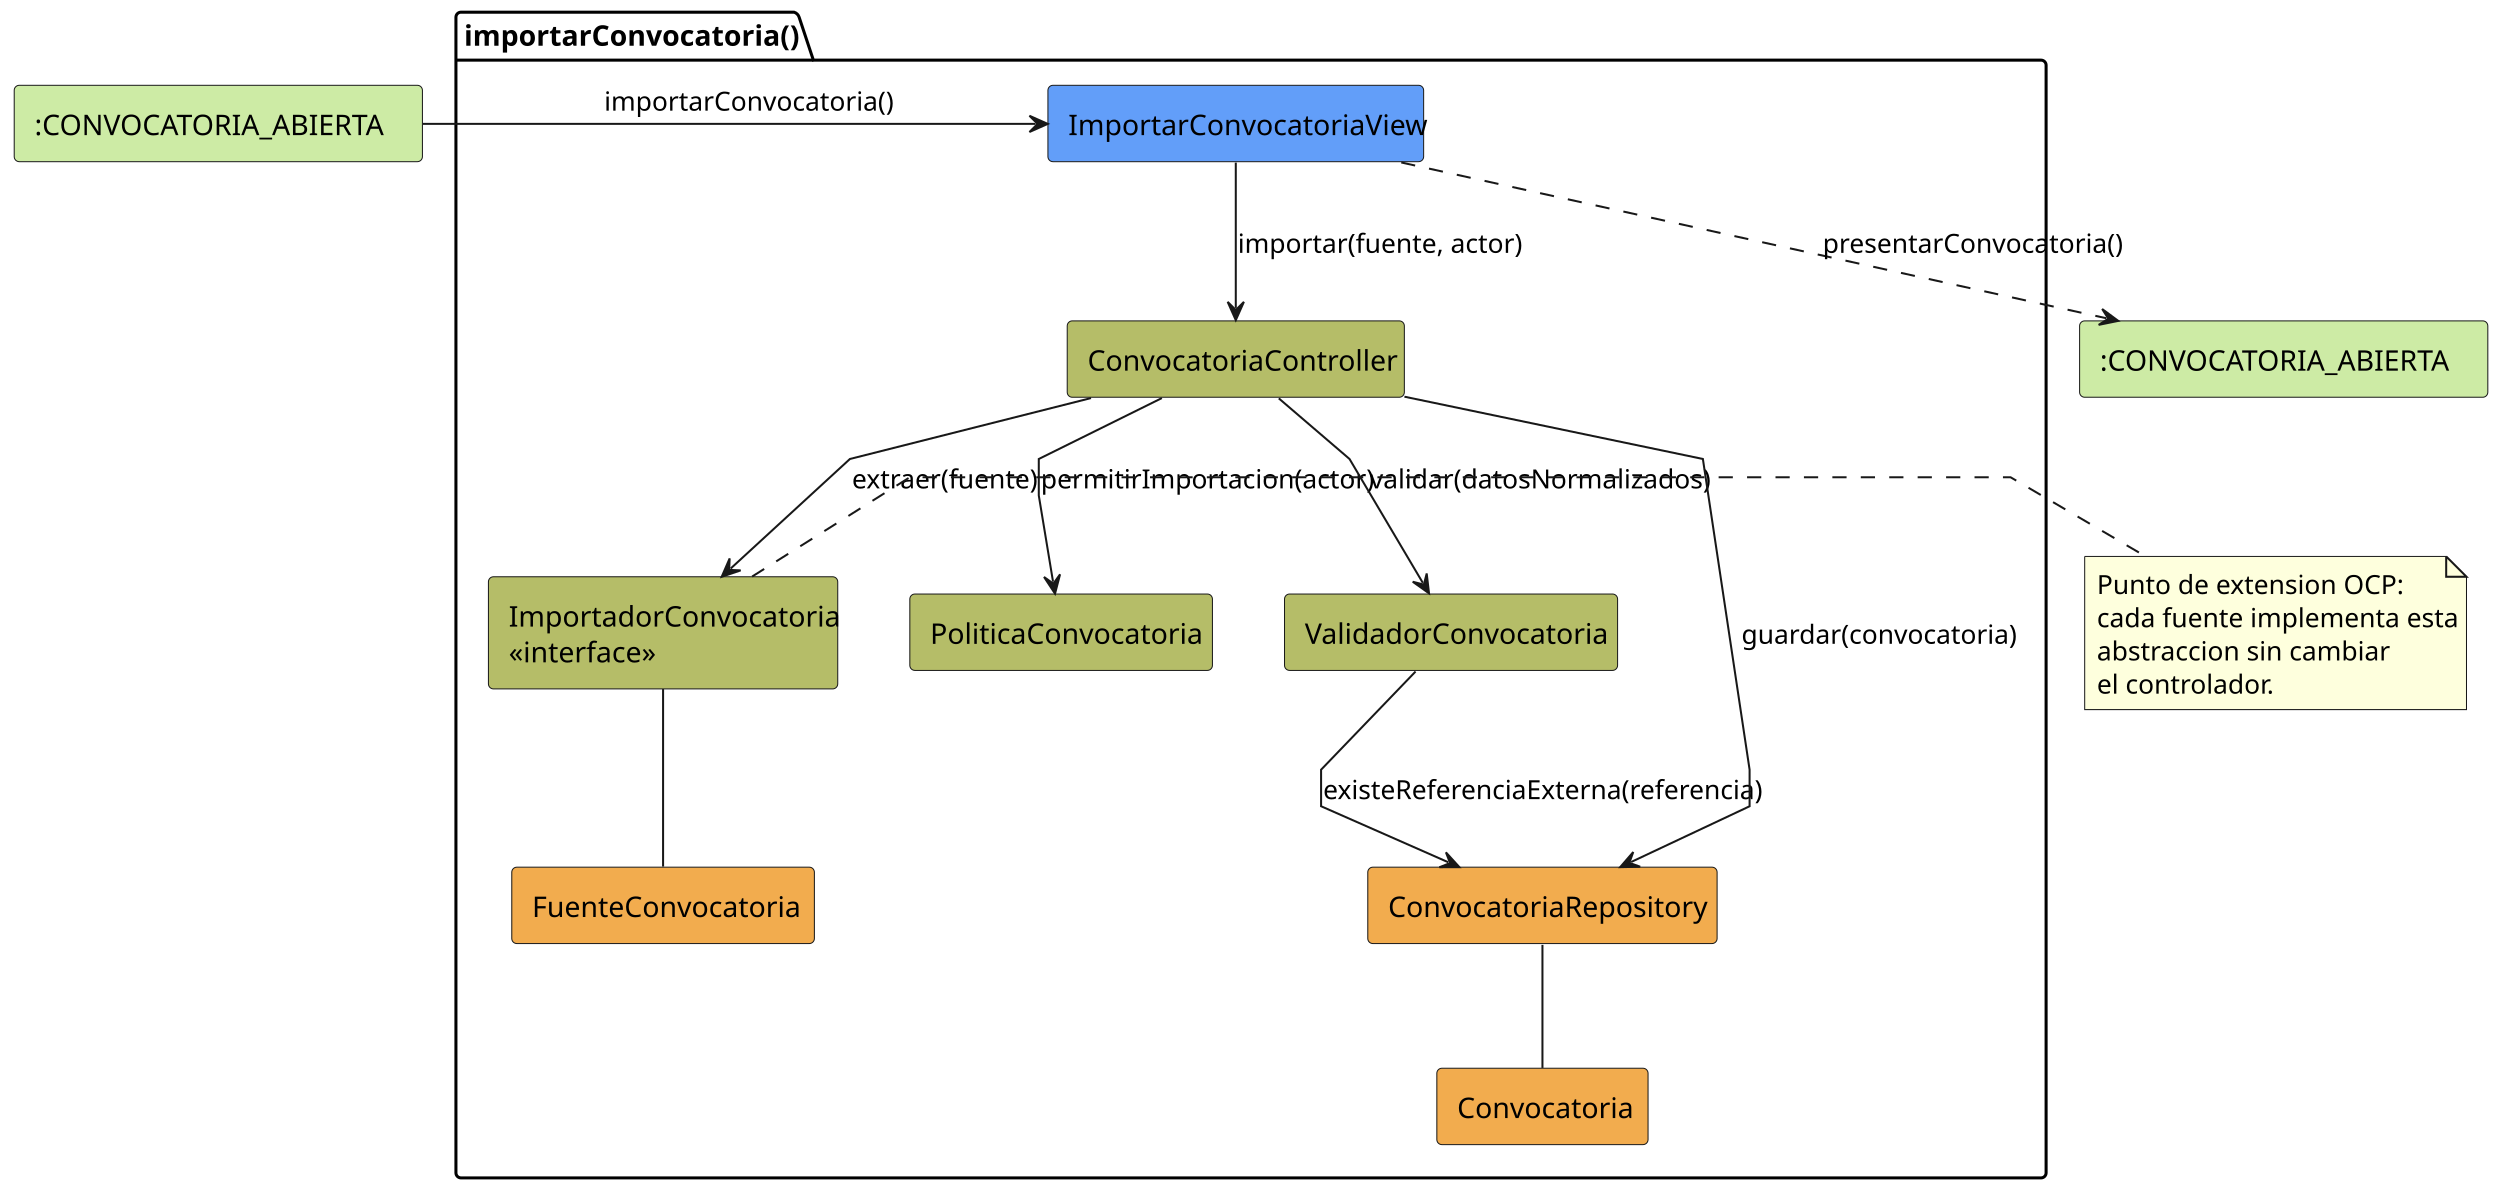
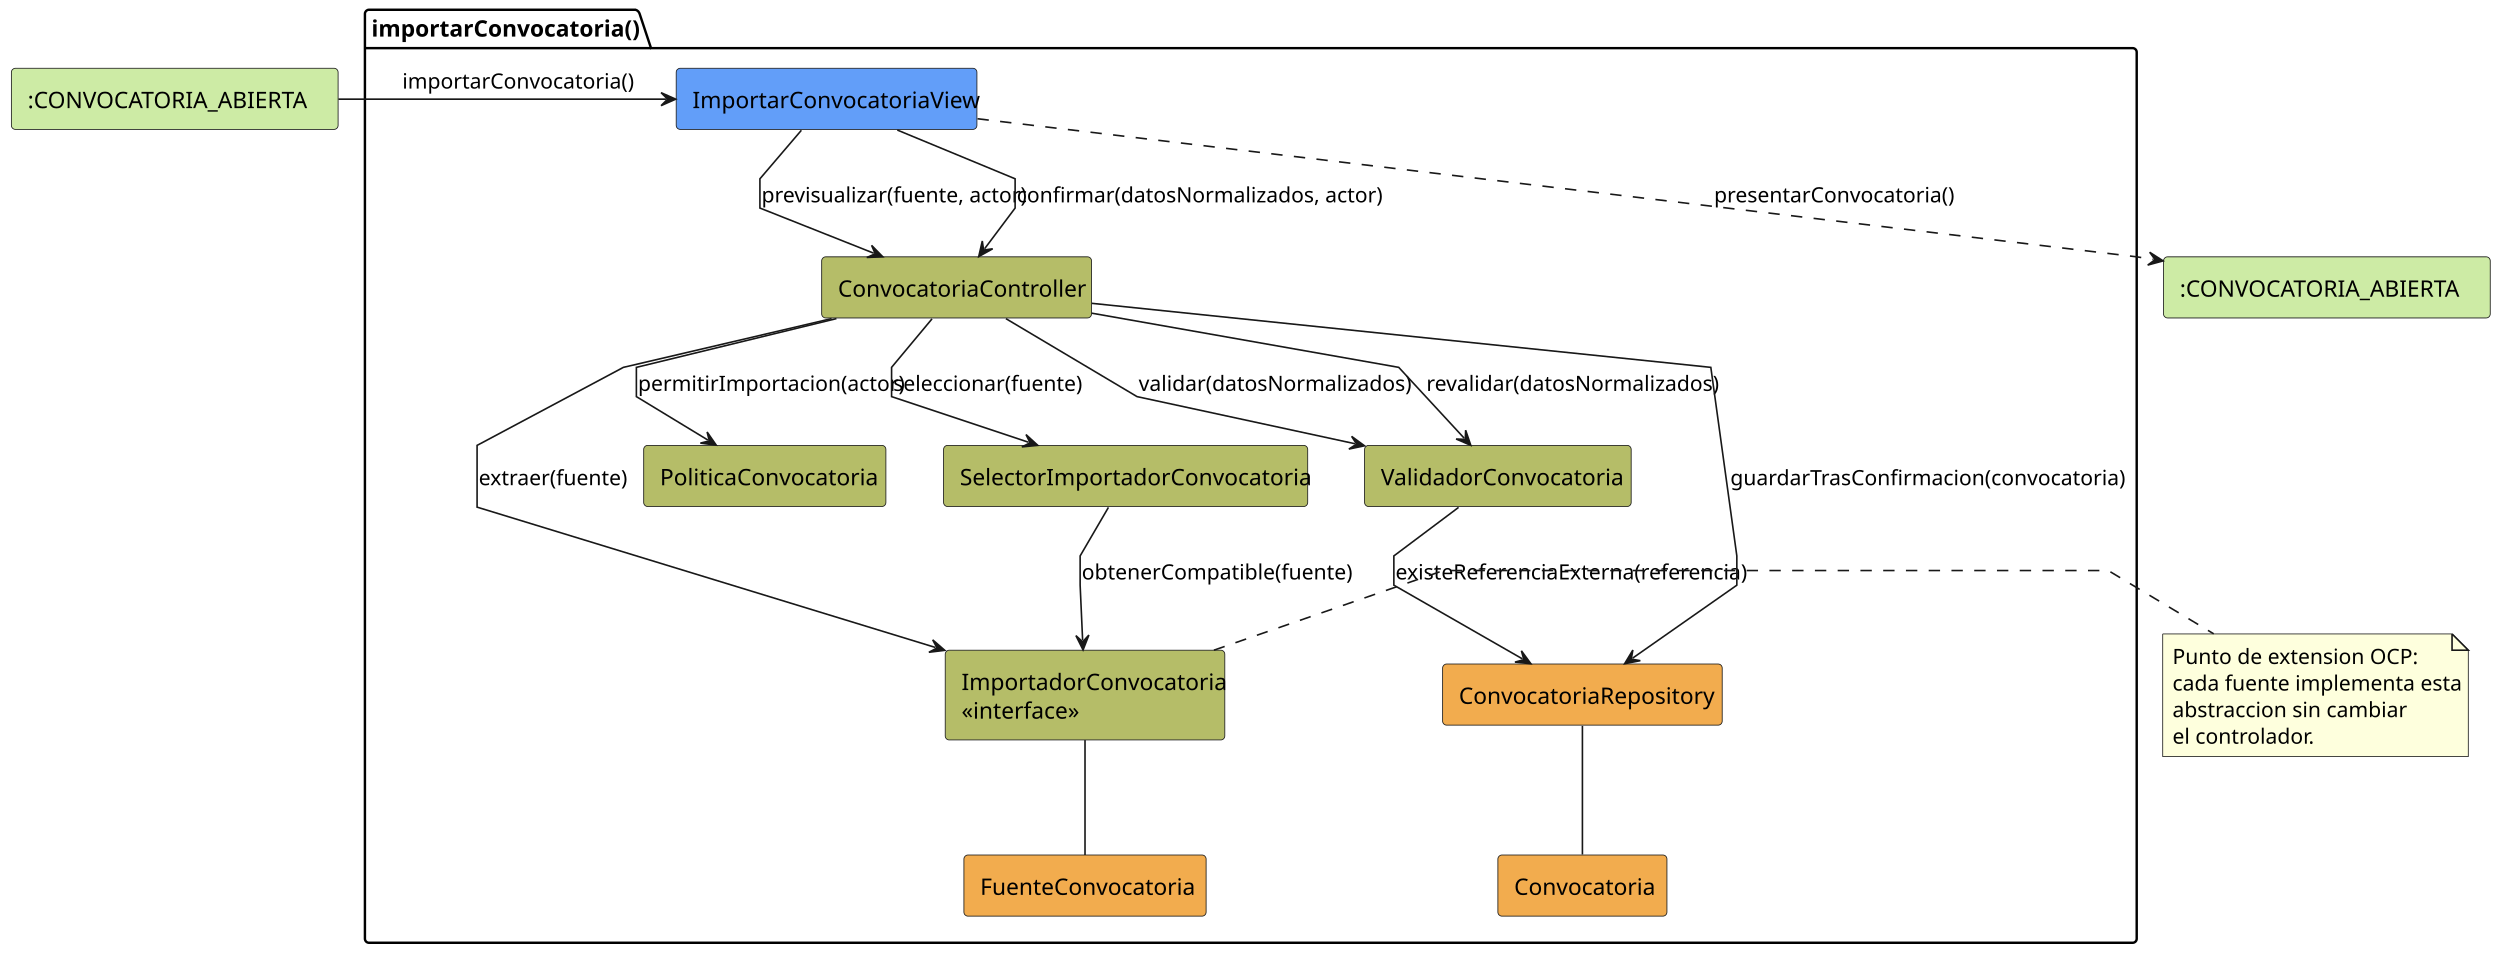
- <svg xmlns="http://www.w3.org/2000/svg" contentStyleType="text/css" height="587px" preserveAspectRatio="none" style="width:1231px;height:587px;background:#FFFFFF;" version="1.1" viewBox="0 0 1231 587" width="1231px" zoomAndPan="magnify">
+ <svg xmlns="http://www.w3.org/2000/svg" contentStyleType="text/css" height="587px" preserveAspectRatio="none" style="width:1538px;height:587px;background:#FFFFFF;" version="1.1" viewBox="0 0 1538 587" width="1538px" zoomAndPan="magnify">
  <defs />
  <g>
    <g id="cluster_importarConvocatoria">
-       <path d="M227,6 L391,6 A3.75,3.75 0 0 1 393.5,8.5 L400.5,29.609 L1005,29.609 A2.5,2.5 0 0 1 1007.5,32.109 L1007.5,577.5 A2.5,2.5 0 0 1 1005,580 L227,580 A2.5,2.5 0 0 1 224.5,577.5 L224.5,8.5 A2.5,2.5 0 0 1 227,6 " fill="none" style="stroke:#000000;stroke-width:1.5;" />
+       <path d="M227,6 L391,6 A3.75,3.75 0 0 1 393.5,8.5 L400.5,29.609 L1312,29.609 A2.5,2.5 0 0 1 1314.5,32.109 L1314.5,577.5 A2.5,2.5 0 0 1 1312,580 L227,580 A2.5,2.5 0 0 1 224.5,577.5 L224.5,8.5 A2.5,2.5 0 0 1 227,6 " fill="none" style="stroke:#000000;stroke-width:1.5;" />
      <line style="stroke:#000000;stroke-width:1.5;" x1="224.5" x2="400.5" y1="29.609" y2="29.609" />
      <text fill="#000000" font-family="sans-serif" font-size="14" font-weight="bold" lengthAdjust="spacing" textLength="163" x="228.5" y="22.533">importarConvocatoria()</text>
    </g>
    <g id="elem_ImportarConvocatoriaView">
-       <rect fill="#629EF9" height="37.609" rx="2.5" ry="2.5" style="stroke:#181818;stroke-width:0.5;" width="185" x="516" y="42" />
-       <text fill="#000000" font-family="sans-serif" font-size="14" lengthAdjust="spacing" textLength="165" x="526" y="66.533">ImportarConvocatoriaView</text>
+       <rect fill="#629EF9" height="37.609" rx="2.5" ry="2.5" style="stroke:#181818;stroke-width:0.5;" width="185" x="416" y="42" />
+       <text fill="#000000" font-family="sans-serif" font-size="14" lengthAdjust="spacing" textLength="165" x="426" y="66.533">ImportarConvocatoriaView</text>
    </g>
    <g id="elem_ConvocatoriaController">
-       <rect fill="#B5BD68" height="37.609" rx="2.5" ry="2.5" style="stroke:#181818;stroke-width:0.5;" width="166" x="525.5" y="158" />
-       <text fill="#000000" font-family="sans-serif" font-size="14" lengthAdjust="spacing" textLength="146" x="535.5" y="182.533">ConvocatoriaController</text>
+       <rect fill="#B5BD68" height="37.609" rx="2.5" ry="2.5" style="stroke:#181818;stroke-width:0.5;" width="166" x="505.5" y="158" />
+       <text fill="#000000" font-family="sans-serif" font-size="14" lengthAdjust="spacing" textLength="146" x="515.5" y="182.533">ConvocatoriaController</text>
    </g>
    <g id="elem_PoliticaConvocatoria">
-       <rect fill="#B5BD68" height="37.609" rx="2.5" ry="2.5" style="stroke:#181818;stroke-width:0.5;" width="149" x="448" y="292.5" />
-       <text fill="#000000" font-family="sans-serif" font-size="14" lengthAdjust="spacing" textLength="129" x="458" y="317.033">PoliticaConvocatoria</text>
+       <rect fill="#B5BD68" height="37.609" rx="2.5" ry="2.5" style="stroke:#181818;stroke-width:0.5;" width="149" x="396" y="274" />
+       <text fill="#000000" font-family="sans-serif" font-size="14" lengthAdjust="spacing" textLength="129" x="406" y="298.533">PoliticaConvocatoria</text>
+     </g>
+     <g id="elem_SelectorImportadorConvocatoria">
+       <rect fill="#B5BD68" height="37.609" rx="2.5" ry="2.5" style="stroke:#181818;stroke-width:0.5;" width="224" x="580.5" y="274" />
+       <text fill="#000000" font-family="sans-serif" font-size="14" lengthAdjust="spacing" textLength="204" x="590.5" y="298.533">SelectorImportadorConvocatoria</text>
    </g>
    <g id="elem_Importador">
-       <rect fill="#B5BD68" height="55.219" rx="2.5" ry="2.5" style="stroke:#181818;stroke-width:0.5;" width="172" x="240.5" y="284" />
-       <text fill="#000000" font-family="sans-serif" font-size="14" lengthAdjust="spacing" textLength="152" x="250.5" y="308.533">ImportadorConvocatoria</text>
-       <text fill="#000000" font-family="sans-serif" font-size="14" lengthAdjust="spacing" textLength="71" x="250.5" y="326.143">«interface»</text>
+       <rect fill="#B5BD68" height="55.219" rx="2.5" ry="2.5" style="stroke:#181818;stroke-width:0.5;" width="172" x="581.5" y="400" />
+       <text fill="#000000" font-family="sans-serif" font-size="14" lengthAdjust="spacing" textLength="152" x="591.5" y="424.533">ImportadorConvocatoria</text>
+       <text fill="#000000" font-family="sans-serif" font-size="14" lengthAdjust="spacing" textLength="71" x="591.5" y="442.143">«interface»</text>
    </g>
    <g id="elem_ValidadorConvocatoria">
-       <rect fill="#B5BD68" height="37.609" rx="2.5" ry="2.5" style="stroke:#181818;stroke-width:0.5;" width="164" x="632.5" y="292.5" />
-       <text fill="#000000" font-family="sans-serif" font-size="14" lengthAdjust="spacing" textLength="144" x="642.5" y="317.033">ValidadorConvocatoria</text>
+       <rect fill="#B5BD68" height="37.609" rx="2.5" ry="2.5" style="stroke:#181818;stroke-width:0.5;" width="164" x="839.5" y="274" />
+       <text fill="#000000" font-family="sans-serif" font-size="14" lengthAdjust="spacing" textLength="144" x="849.5" y="298.533">ValidadorConvocatoria</text>
    </g>
    <g id="elem_ConvocatoriaRepository">
-       <rect fill="#F2AC4E" height="37.609" rx="2.5" ry="2.5" style="stroke:#181818;stroke-width:0.5;" width="172" x="673.5" y="427" />
-       <text fill="#000000" font-family="sans-serif" font-size="14" lengthAdjust="spacing" textLength="152" x="683.5" y="451.533">ConvocatoriaRepository</text>
+       <rect fill="#F2AC4E" height="37.609" rx="2.5" ry="2.5" style="stroke:#181818;stroke-width:0.5;" width="172" x="887.5" y="408.5" />
+       <text fill="#000000" font-family="sans-serif" font-size="14" lengthAdjust="spacing" textLength="152" x="897.5" y="433.033">ConvocatoriaRepository</text>
    </g>
    <g id="elem_FuenteConvocatoria">
-       <rect fill="#F2AC4E" height="37.609" rx="2.5" ry="2.5" style="stroke:#181818;stroke-width:0.5;" width="149" x="252" y="427" />
-       <text fill="#000000" font-family="sans-serif" font-size="14" lengthAdjust="spacing" textLength="129" x="262" y="451.533">FuenteConvocatoria</text>
+       <rect fill="#F2AC4E" height="37.609" rx="2.5" ry="2.5" style="stroke:#181818;stroke-width:0.5;" width="149" x="593" y="526" />
+       <text fill="#000000" font-family="sans-serif" font-size="14" lengthAdjust="spacing" textLength="129" x="603" y="550.533">FuenteConvocatoria</text>
    </g>
    <g id="elem_Convocatoria">
-       <rect fill="#F2AC4E" height="37.609" rx="2.5" ry="2.5" style="stroke:#181818;stroke-width:0.5;" width="104" x="707.5" y="526" />
-       <text fill="#000000" font-family="sans-serif" font-size="14" lengthAdjust="spacing" textLength="84" x="717.5" y="550.533">Convocatoria</text>
+       <rect fill="#F2AC4E" height="37.609" rx="2.5" ry="2.5" style="stroke:#181818;stroke-width:0.5;" width="104" x="921.5" y="526" />
+       <text fill="#000000" font-family="sans-serif" font-size="14" lengthAdjust="spacing" textLength="84" x="931.5" y="550.533">Convocatoria</text>
    </g>
    <g id="elem_Entrada">
      <rect fill="#CDEBA5" height="37.609" rx="2.5" ry="2.5" style="stroke:#181818;stroke-width:0.5;" width="201" x="7" y="42" />
      <text fill="#000000" font-family="sans-serif" font-size="14" lengthAdjust="spacing" textLength="181" x="17" y="66.533">:CONVOCATORIA_ABIERTA</text>
    </g>
    <g id="elem_Salida">
-       <rect fill="#CDEBA5" height="37.609" rx="2.5" ry="2.5" style="stroke:#181818;stroke-width:0.5;" width="201" x="1024" y="158" />
-       <text fill="#000000" font-family="sans-serif" font-size="14" lengthAdjust="spacing" textLength="181" x="1034" y="182.533">:CONVOCATORIA_ABIERTA</text>
+       <rect fill="#CDEBA5" height="37.609" rx="2.5" ry="2.5" style="stroke:#181818;stroke-width:0.5;" width="201" x="1331" y="158" />
+       <text fill="#000000" font-family="sans-serif" font-size="14" lengthAdjust="spacing" textLength="181" x="1341" y="182.533">:CONVOCATORIA_ABIERTA</text>
    </g>
-     <g id="elem_GMN23">
-       <path d="M1026.5,274 L1026.5,349.406 L1214.5,349.406 L1214.5,284 L1204.5,274 L1026.5,274 " fill="#FEFFDD" style="stroke:#181818;stroke-width:0.5;" />
-       <path d="M1204.5,274 L1204.5,284 L1214.5,284 L1204.5,274 " fill="#FEFFDD" style="stroke:#181818;stroke-width:1.0;" />
-       <text fill="#000000" font-family="sans-serif" font-size="13" lengthAdjust="spacing" textLength="148" x="1032.5" y="292.495">Punto de extension OCP:</text>
-       <text fill="#000000" font-family="sans-serif" font-size="13" lengthAdjust="spacing" textLength="167" x="1032.5" y="308.847">cada fuente implementa esta</text>
-       <text fill="#000000" font-family="sans-serif" font-size="13" lengthAdjust="spacing" textLength="138" x="1032.5" y="325.198">abstraccion sin cambiar</text>
-       <text fill="#000000" font-family="sans-serif" font-size="13" lengthAdjust="spacing" textLength="82" x="1032.5" y="341.55">el controlador.</text>
+     <g id="elem_GMN28">
+       <path d="M1330.5,390 L1330.5,465.406 L1518.5,465.406 L1518.5,400 L1508.5,390 L1330.5,390 " fill="#FEFFDD" style="stroke:#181818;stroke-width:0.5;" />
+       <path d="M1508.5,390 L1508.5,400 L1518.5,400 L1508.5,390 " fill="#FEFFDD" style="stroke:#181818;stroke-width:1.0;" />
+       <text fill="#000000" font-family="sans-serif" font-size="13" lengthAdjust="spacing" textLength="148" x="1336.5" y="408.495">Punto de extension OCP:</text>
+       <text fill="#000000" font-family="sans-serif" font-size="13" lengthAdjust="spacing" textLength="167" x="1336.5" y="424.847">cada fuente implementa esta</text>
+       <text fill="#000000" font-family="sans-serif" font-size="13" lengthAdjust="spacing" textLength="138" x="1336.5" y="441.198">abstraccion sin cambiar</text>
+       <text fill="#000000" font-family="sans-serif" font-size="13" lengthAdjust="spacing" textLength="82" x="1336.5" y="457.55">el controlador.</text>
    </g>
    <g id="link_Entrada_ImportarConvocatoriaView">
-       <path d="M208.28,61 C298.15,61 422.62,61 509.9,61 " fill="none" id="Entrada-to-ImportarConvocatoriaView" style="stroke:#181818;stroke-width:1.0;" />
-       <polygon fill="#181818" points="515.9,61,506.9,57,510.9,61,506.9,65,515.9,61" style="stroke:#181818;stroke-width:1.0;" />
-       <text fill="#000000" font-family="sans-serif" font-size="13" lengthAdjust="spacing" textLength="129" x="297.5" y="54.495">importarConvocatoria()</text>
+       <path d="M208.17,61 C271.86,61 347.58,61 409.69,61 " fill="none" id="Entrada-to-ImportarConvocatoriaView" style="stroke:#181818;stroke-width:1.0;" />
+       <polygon fill="#181818" points="415.69,61,406.69,57,410.69,61,406.69,65,415.69,61" style="stroke:#181818;stroke-width:1.0;" />
+       <text fill="#000000" font-family="sans-serif" font-size="13" lengthAdjust="spacing" textLength="129" x="247.5" y="54.495">importarConvocatoria()</text>
    </g>
    <g id="link_ImportarConvocatoriaView_ConvocatoriaController">
-       <path d="M608.5,80.06 C608.5,101.28 608.5,130.3 608.5,151.64 " fill="none" id="ImportarConvocatoriaView-to-ConvocatoriaController" style="stroke:#181818;stroke-width:1.0;" />
-       <polygon fill="#181818" points="608.5,157.64,612.5,148.64,608.5,152.64,604.5,148.64,608.5,157.64" style="stroke:#181818;stroke-width:1.0;" />
-       <text fill="#000000" font-family="sans-serif" font-size="13" lengthAdjust="spacing" textLength="127" x="609.5" y="124.495">importar(fuente, actor)</text>
+       <path d="M493,80.15 C481.39,93.74 467.5,110 467.5,110 C467.5,110 467.5,128 467.5,128 C467.5,128 503.193,142.157 537.523,155.777 " fill="none" id="ImportarConvocatoriaView-to-ConvocatoriaController" style="stroke:#181818;stroke-width:1.0;" />
+       <polygon fill="#181818" points="543.1,157.99,536.209,150.953,538.452,156.146,533.259,158.389,543.1,157.99" style="stroke:#181818;stroke-width:1.0;" />
+       <text fill="#000000" font-family="sans-serif" font-size="13" lengthAdjust="spacing" textLength="151" x="468.5" y="124.495">previsualizar(fuente, actor)</text>
+     </g>
+     <g id="link_ImportarConvocatoriaView_ConvocatoriaController">
+       <path d="M552.02,80.01 C584.94,93.63 624.5,110 624.5,110 C624.5,110 624.5,128 624.5,128 C624.5,128 615.899,139.46 605.709,153.05 " fill="none" id="ImportarConvocatoriaView-to-ConvocatoriaController-1" style="stroke:#181818;stroke-width:1.0;" />
+       <polygon fill="#181818" points="602.11,157.85,610.709,153.049,605.11,153.85,604.309,148.25,602.11,157.85" style="stroke:#181818;stroke-width:1.0;" />
+       <text fill="#000000" font-family="sans-serif" font-size="13" lengthAdjust="spacing" textLength="209" x="625.5" y="124.495">confirmar(datosNormalizados, actor)</text>
    </g>
    <g id="link_ConvocatoriaController_PoliticaConvocatoria">
-       <path d="M572.1,196.01 C544.58,209.63 511.5,226 511.5,226 C511.5,226 511.5,244 511.5,244 C511.5,244 515.263,266.72 518.513,286.41 " fill="none" id="ConvocatoriaController-to-PoliticaConvocatoria" style="stroke:#181818;stroke-width:1.0;" />
-       <polygon fill="#181818" points="519.49,292.33,521.971,282.799,518.676,287.397,514.078,284.102,519.49,292.33" style="stroke:#181818;stroke-width:1.0;" />
-       <text fill="#000000" font-family="sans-serif" font-size="13" lengthAdjust="spacing" textLength="147" x="512.5" y="240.495">permitirImportacion(actor)</text>
+       <path d="M514.58,196.01 C458.68,209.63 391.5,226 391.5,226 C391.5,226 391.5,244 391.5,244 C391.5,244 413.132,257.145 435.502,270.735 " fill="none" id="ConvocatoriaController-to-PoliticaConvocatoria" style="stroke:#181818;stroke-width:1.0;" />
+       <polygon fill="#181818" points="440.63,273.85,435.015,265.759,436.357,271.254,430.861,272.596,440.63,273.85" style="stroke:#181818;stroke-width:1.0;" />
+       <text fill="#000000" font-family="sans-serif" font-size="13" lengthAdjust="spacing" textLength="147" x="392.5" y="240.495">permitirImportacion(actor)</text>
+     </g>
+     <g id="link_ConvocatoriaController_SelectorImportadorConvocatoria">
+       <path d="M573.38,196.15 C562.05,209.74 548.5,226 548.5,226 C548.5,226 548.5,244 548.5,244 C548.5,244 591.918,258.473 632.778,272.093 " fill="none" id="ConvocatoriaController-to-SelectorImportadorConvocatoria" style="stroke:#181818;stroke-width:1.0;" />
+       <polygon fill="#181818" points="638.47,273.99,631.197,267.349,633.727,272.409,628.667,274.939,638.47,273.99" style="stroke:#181818;stroke-width:1.0;" />
+       <text fill="#000000" font-family="sans-serif" font-size="13" lengthAdjust="spacing" textLength="109" x="549.5" y="240.495">seleccionar(fuente)</text>
+     </g>
+     <g id="link_SelectorImportadorConvocatoria_Importador">
+       <path d="M681.91,312.15 C673.99,325.74 664.5,342 664.5,342 C664.5,342 664.5,360 664.5,360 C664.5,360 665.188,375.336 666.028,393.846 " fill="none" id="SelectorImportadorConvocatoria-to-Importador" style="stroke:#181818;stroke-width:1.0;" />
+       <polygon fill="#181818" points="666.3,399.84,669.888,390.668,666.073,394.845,661.896,391.031,666.3,399.84" style="stroke:#181818;stroke-width:1.0;" />
+       <text fill="#000000" font-family="sans-serif" font-size="13" lengthAdjust="spacing" textLength="151" x="665.5" y="356.495">obtenerCompatible(fuente)</text>
    </g>
    <g id="link_ConvocatoriaController_Importador">
-       <path d="M537.21,196.01 C483.3,209.63 418.5,226 418.5,226 C418.5,226 386.758,255.15 359.778,279.94 " fill="none" id="ConvocatoriaController-to-Importador" style="stroke:#181818;stroke-width:1.0;" />
-       <polygon fill="#181818" points="355.36,284,364.694,280.856,359.042,280.617,359.281,274.965,355.36,284" style="stroke:#181818;stroke-width:1.0;" />
-       <text fill="#000000" font-family="sans-serif" font-size="13" lengthAdjust="spacing" textLength="83" x="419.5" y="240.495">extraer(fuente)</text>
+       <path d="M511.58,196.01 C453.41,209.63 383.5,226 383.5,226 C383.5,226 293.5,274 293.5,274 C293.5,274 293.5,312 293.5,312 C293.5,312 465.043,364.513 575.493,398.333 " fill="none" id="ConvocatoriaController-to-Importador" style="stroke:#181818;stroke-width:1.0;" />
+       <polygon fill="#181818" points="581.23,400.09,573.795,393.63,576.449,398.626,571.453,401.28,581.23,400.09" style="stroke:#181818;stroke-width:1.0;" />
+       <text fill="#000000" font-family="sans-serif" font-size="13" lengthAdjust="spacing" textLength="83" x="294.5" y="298.495">extraer(fuente)</text>
    </g>
    <g id="link_Importador_FuenteConvocatoria">
-       <path d="M326.5,339.31 C326.5,365.33 326.5,404.09 326.5,426.73 " fill="none" id="Importador-FuenteConvocatoria" style="stroke:#181818;stroke-width:1.0;" />
+       <path d="M667.5,455.29 C667.5,477.01 667.5,507.04 667.5,525.98 " fill="none" id="Importador-FuenteConvocatoria" style="stroke:#181818;stroke-width:1.0;" />
    </g>
    <g id="link_ConvocatoriaController_ValidadorConvocatoria">
-       <path d="M629.67,196.15 C645.53,209.74 664.5,226 664.5,226 C664.5,226 685.895,262.146 700.595,286.996 " fill="none" id="ConvocatoriaController-to-ValidadorConvocatoria" style="stroke:#181818;stroke-width:1.0;" />
-       <polygon fill="#181818" points="703.65,292.16,702.51,282.377,701.104,287.857,695.625,286.45,703.65,292.16" style="stroke:#181818;stroke-width:1.0;" />
-       <text fill="#000000" font-family="sans-serif" font-size="13" lengthAdjust="spacing" textLength="155" x="674.5" y="240.495">validar(datosNormalizados)</text>
+       <path d="M618.83,196.03 C651.7,215.58 699.5,244 699.5,244 C699.5,244 770.365,259.322 833.605,272.992 " fill="none" id="ConvocatoriaController-to-ValidadorConvocatoria" style="stroke:#181818;stroke-width:1.0;" />
+       <polygon fill="#181818" points="839.47,274.26,831.518,268.449,834.583,273.204,829.828,276.268,839.47,274.26" style="stroke:#181818;stroke-width:1.0;" />
+       <text fill="#000000" font-family="sans-serif" font-size="13" lengthAdjust="spacing" textLength="155" x="700.5" y="240.495">validar(datosNormalizados)</text>
+     </g>
+     <g id="link_ConvocatoriaController_ValidadorConvocatoria">
+       <path d="M671.59,192.66 C751.58,206.78 860.5,226 860.5,226 C860.5,226 882.699,250.013 900.759,269.563 " fill="none" id="ConvocatoriaController-to-ValidadorConvocatoria-1" style="stroke:#181818;stroke-width:1.0;" />
+       <polygon fill="#181818" points="904.83,273.97,901.661,264.645,901.437,270.297,895.785,270.073,904.83,273.97" style="stroke:#181818;stroke-width:1.0;" />
+       <text fill="#000000" font-family="sans-serif" font-size="13" lengthAdjust="spacing" textLength="166" x="877.5" y="240.495">revalidar(datosNormalizados)</text>
    </g>
    <g id="link_ValidadorConvocatoria_ConvocatoriaRepository">
-       <path d="M697.01,330.67 C678.06,350.36 650.5,379 650.5,379 C650.5,379 650.5,397 650.5,397 C650.5,397 682.179,410.952 713.109,424.572 " fill="none" id="ValidadorConvocatoria-to-ConvocatoriaRepository" style="stroke:#181818;stroke-width:1.0;" />
-       <polygon fill="#181818" points="718.6,426.99,711.975,419.702,714.024,424.975,708.751,427.024,718.6,426.99" style="stroke:#181818;stroke-width:1.0;" />
-       <text fill="#000000" font-family="sans-serif" font-size="13" lengthAdjust="spacing" textLength="205" x="651.5" y="393.495">existeReferenciaExterna(referencia)</text>
+       <path d="M897.3,312.15 C879.18,325.74 857.5,342 857.5,342 C857.5,342 857.5,360 857.5,360 C857.5,360 902.255,385.656 936.595,405.346 " fill="none" id="ValidadorConvocatoria-to-ConvocatoriaRepository" style="stroke:#181818;stroke-width:1.0;" />
+       <polygon fill="#181818" points="941.8,408.33,935.982,400.383,937.462,405.843,932.003,407.323,941.8,408.33" style="stroke:#181818;stroke-width:1.0;" />
+       <text fill="#000000" font-family="sans-serif" font-size="13" lengthAdjust="spacing" textLength="205" x="858.5" y="356.495">existeReferenciaExterna(referencia)</text>
    </g>
    <g id="link_ConvocatoriaController_ConvocatoriaRepository">
-       <path d="M691.54,195.33 C757.42,209.08 838.5,226 838.5,226 C838.5,226 861.5,379 861.5,379 C861.5,379 861.5,397 861.5,397 C861.5,397 832.139,410.815 803.199,424.435 " fill="none" id="ConvocatoriaController-to-ConvocatoriaRepository" style="stroke:#181818;stroke-width:1.0;" />
-       <polygon fill="#181818" points="797.77,426.99,807.616,426.777,802.294,424.861,804.21,419.538,797.77,426.99" style="stroke:#181818;stroke-width:1.0;" />
-       <text fill="#000000" font-family="sans-serif" font-size="13" lengthAdjust="spacing" textLength="123" x="857.5" y="316.995">guardar(convocatoria)</text>
+       <path d="M671.72,186.61 C805.25,200.42 1052.5,226 1052.5,226 C1052.5,226 1068.5,342 1068.5,342 C1068.5,342 1068.5,360 1068.5,360 C1068.5,360 1032.505,385.199 1004.375,404.889 " fill="none" id="ConvocatoriaController-to-ConvocatoriaRepository" style="stroke:#181818;stroke-width:1.0;" />
+       <polygon fill="#181818" points="999.46,408.33,1009.127,406.446,1003.556,405.463,1004.539,399.892,999.46,408.33" style="stroke:#181818;stroke-width:1.0;" />
+       <text fill="#000000" font-family="sans-serif" font-size="13" lengthAdjust="spacing" textLength="223" x="1064.5" y="298.495">guardarTrasConfirmacion(convocatoria)</text>
    </g>
    <g id="link_ConvocatoriaRepository_Convocatoria">
-       <path d="M759.5,465.24 C759.5,482.59 759.5,508.52 759.5,525.84 " fill="none" id="ConvocatoriaRepository-Convocatoria" style="stroke:#181818;stroke-width:1.0;" />
+       <path d="M973.5,446.55 C973.5,468.12 973.5,504.02 973.5,525.7 " fill="none" id="ConvocatoriaRepository-Convocatoria" style="stroke:#181818;stroke-width:1.0;" />
    </g>
    <g id="link_ImportarConvocatoriaView_Salida">
-       <path d="M689.98,80 C786.54,101.33 940.611,135.376 1037.171,156.706 " fill="none" id="ImportarConvocatoriaView-to-Salida" style="stroke:#181818;stroke-width:1.0;stroke-dasharray:7.0,7.0;" />
-       <polygon fill="#181818" points="1043.03,158,1035.105,152.153,1038.148,156.922,1033.379,159.964,1043.03,158" style="stroke:#181818;stroke-width:1.0;" />
-       <text fill="#000000" font-family="sans-serif" font-size="13" lengthAdjust="spacing" textLength="136" x="897.5" y="124.495">presentarConvocatoria()</text>
+       <path d="M601.35,73.06 C813.29,98.3 1314.5,158 1314.5,158 C1314.5,158 1314.999,158.08 1324.839,159.59 " fill="none" id="ImportarConvocatoriaView-to-Salida" style="stroke:#181818;stroke-width:1.0;stroke-dasharray:7.0,7.0;" />
+       <polygon fill="#181818" points="1330.77,160.5,1322.481,155.181,1325.828,159.742,1321.267,163.089,1330.77,160.5" style="stroke:#181818;stroke-width:1.0;" />
+       <text fill="#000000" font-family="sans-serif" font-size="13" lengthAdjust="spacing" textLength="136" x="1054.5" y="124.495">presentarConvocatoria()</text>
    </g>
-     <g id="link_Importador_GMN23">
-       <path d="M370.36,283.88 C405.17,261.97 448,235 448,235 C448,235 990,235 990,235 C990,235 1023.39,254.58 1056.4,273.92 " fill="none" id="Importador-GMN23" style="stroke:#181818;stroke-width:1.0;stroke-dasharray:7.0,7.0;" />
+     <g id="link_Importador_GMN28">
+       <path d="M746.79,399.99 C810.01,378.06 888,351 888,351 C888,351 1297,351 1297,351 C1297,351 1329.63,370.58 1361.87,389.92 " fill="none" id="Importador-GMN28" style="stroke:#181818;stroke-width:1.0;stroke-dasharray:7.0,7.0;" />
    </g>
  </g>
</svg>
